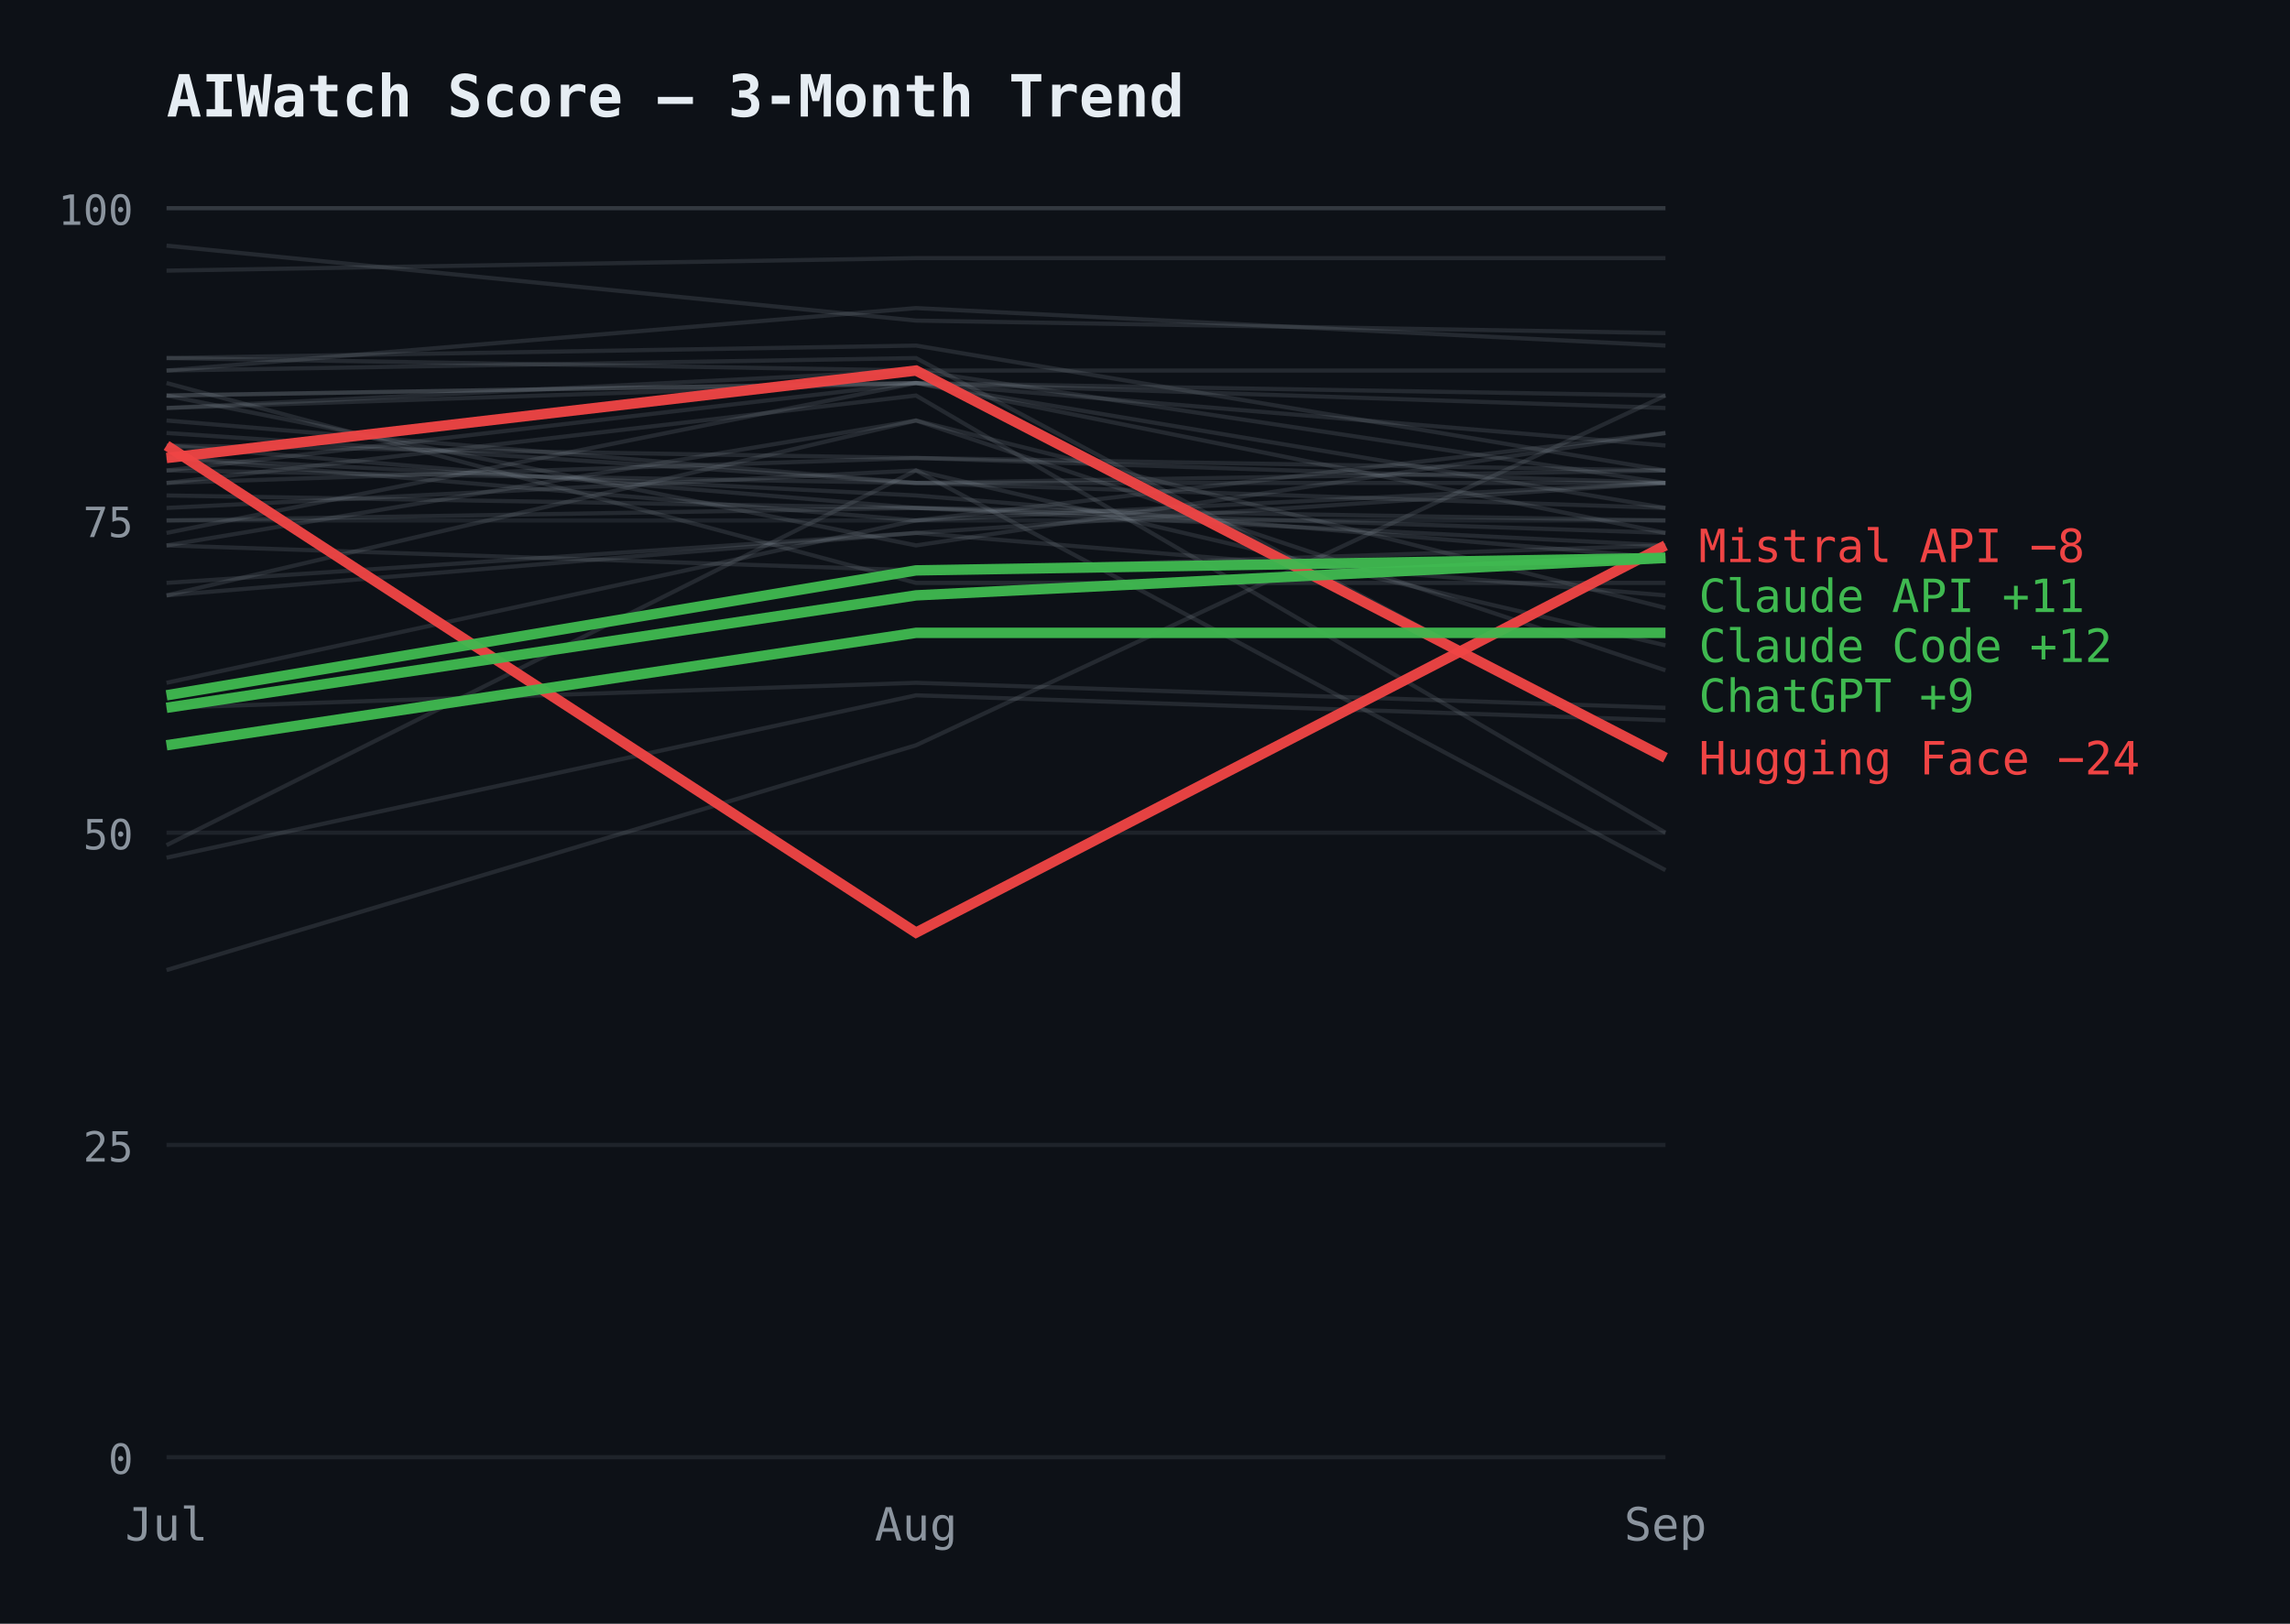
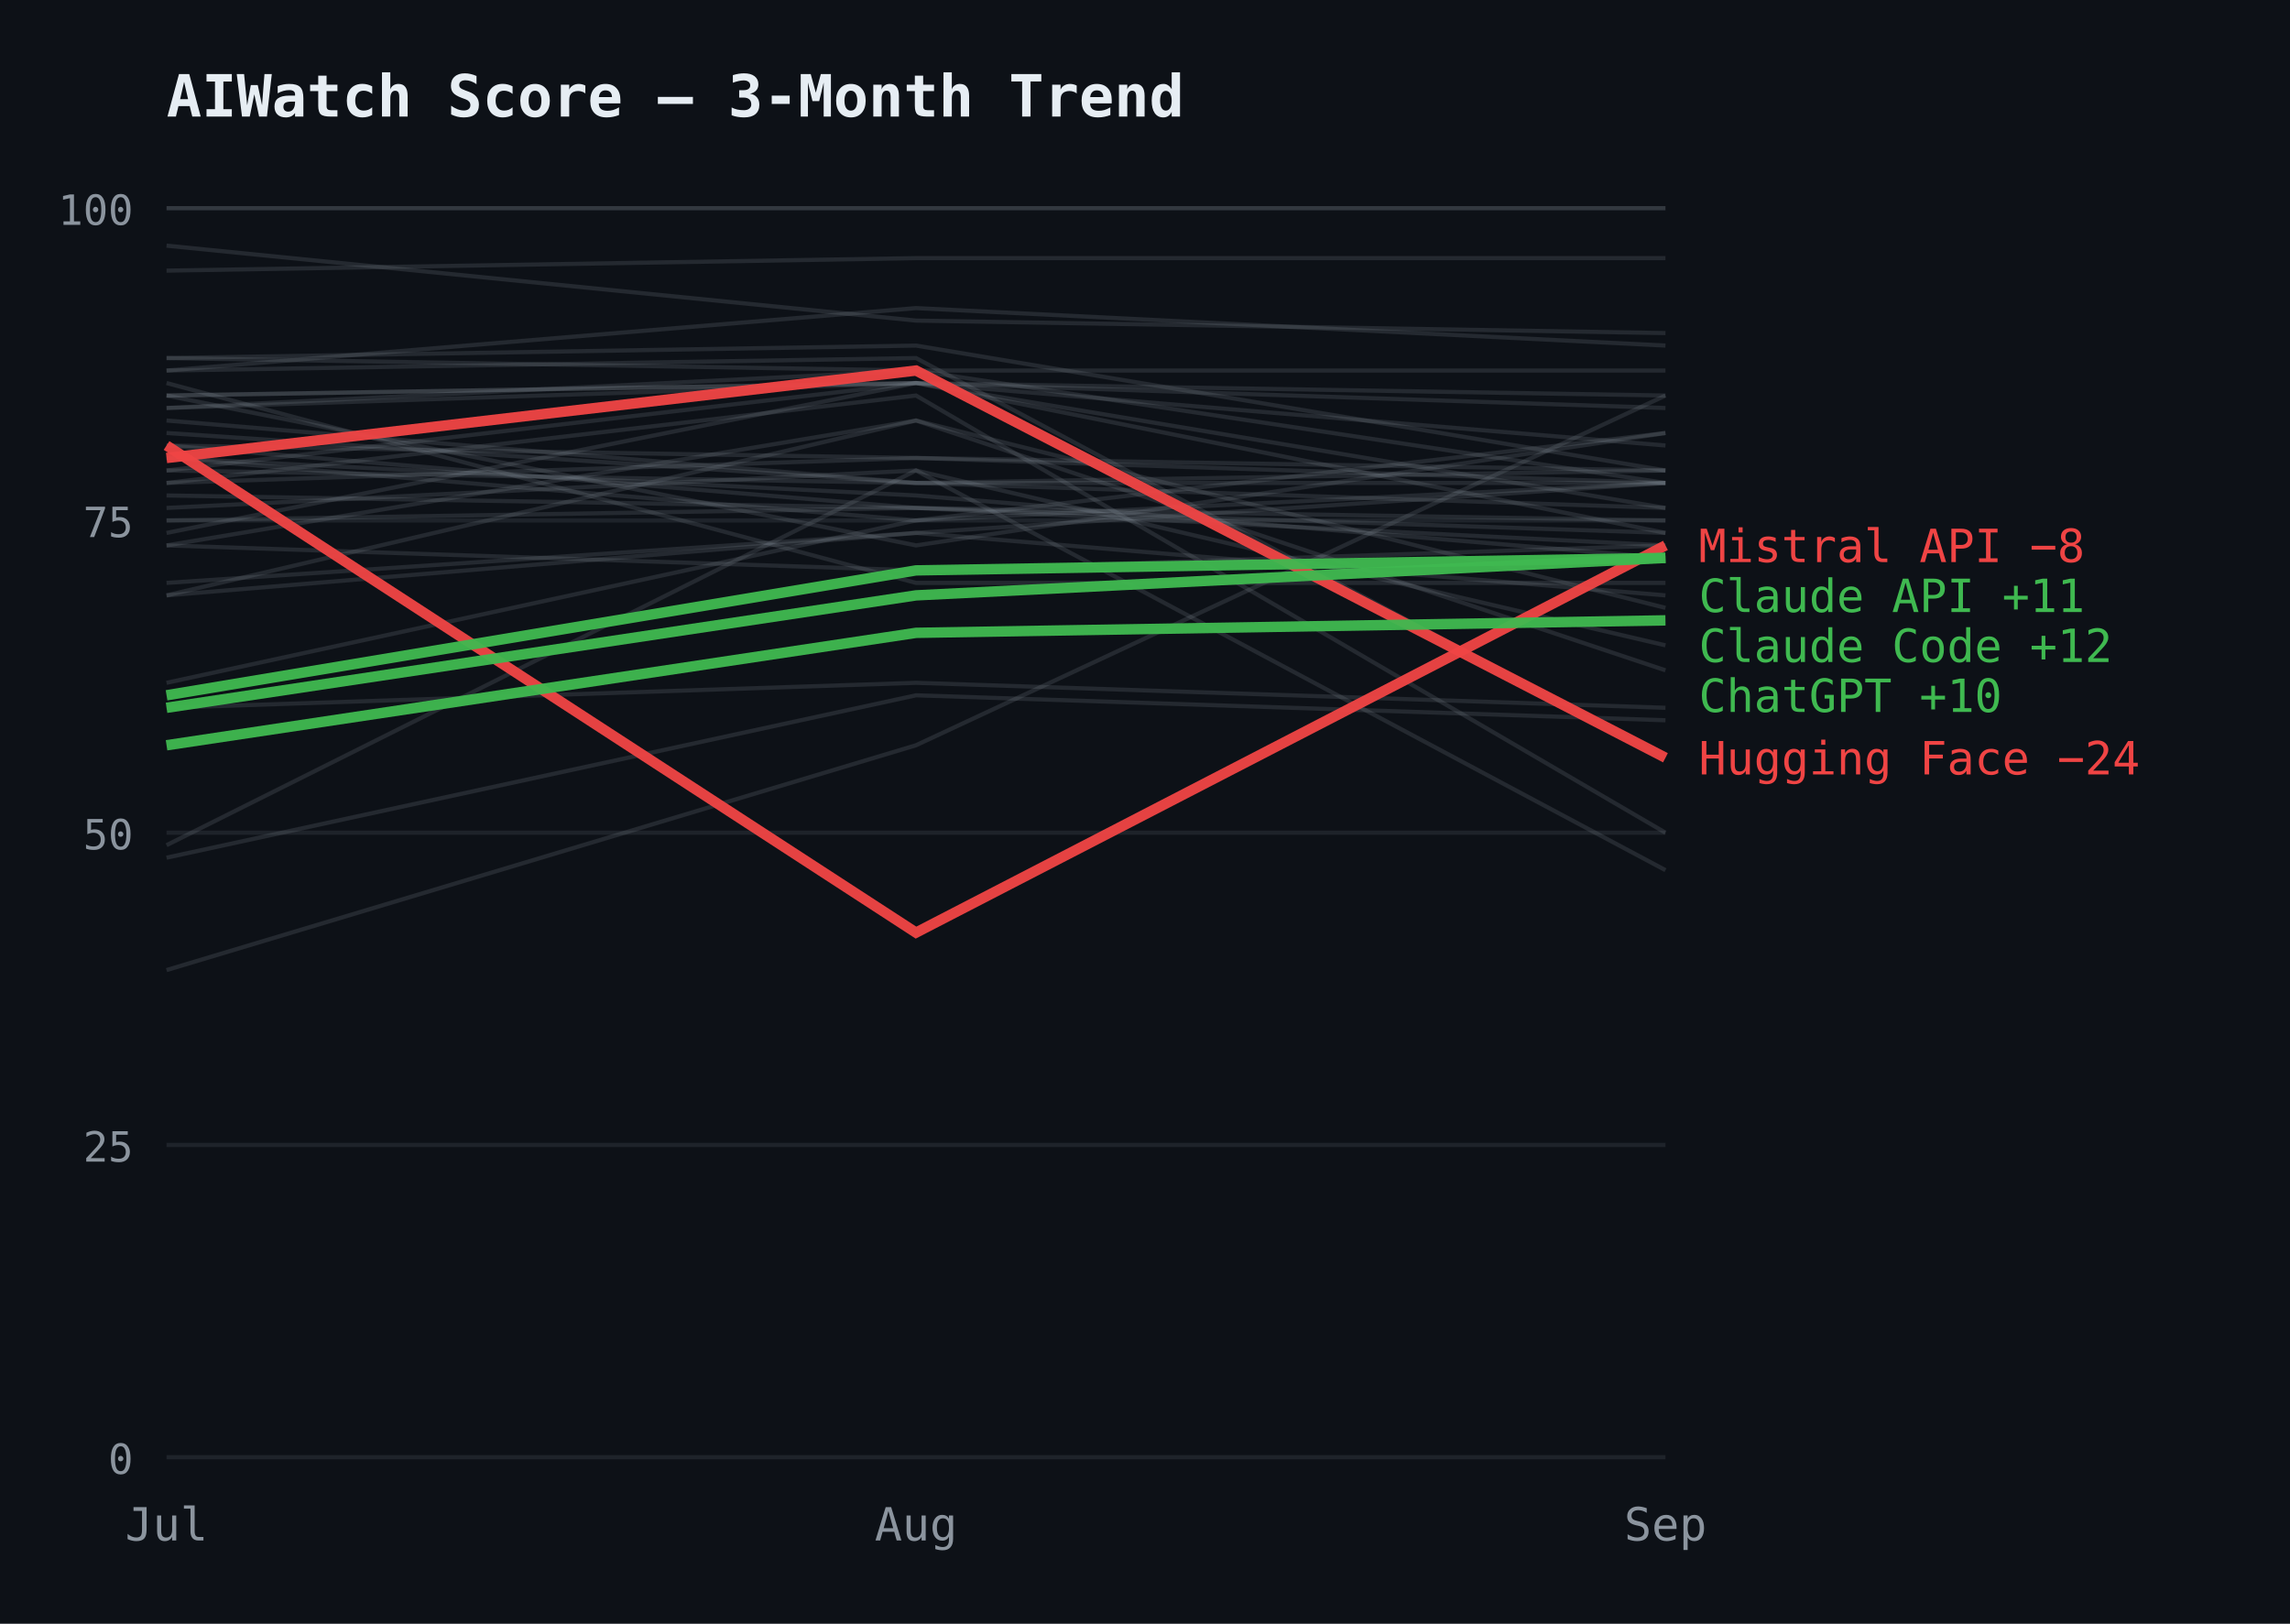
<svg xmlns="http://www.w3.org/2000/svg" viewBox="0 0 550 390" width="550" height="390">
  <style>
    .chart-bg { fill: #0d1117; }
    .chart-title { fill: #e6edf3; }
  </style>
  <rect class="chart-bg" width="100%" height="100%" fill="#0d1117" />
  <text x="40" y="28" fill="#e6edf3" font-size="14" font-weight="600" font-family="ui-monospace,monospace" class="chart-title">AIWatch Score — 3-Month Trend</text>
  <line x1="40" y1="350" x2="400" y2="350" stroke="#30363d" stroke-width="1" opacity="0.5" />
  <text x="32" y="354" fill="#8b949e" font-size="10" font-family="ui-monospace,monospace" text-anchor="end">0</text>
  <line x1="40" y1="275" x2="400" y2="275" stroke="#30363d" stroke-width="1" opacity="0.5" />
  <text x="32" y="279" fill="#8b949e" font-size="10" font-family="ui-monospace,monospace" text-anchor="end">25</text>
  <line x1="40" y1="200" x2="400" y2="200" stroke="#30363d" stroke-width="1" opacity="0.5" />
  <text x="32" y="204" fill="#8b949e" font-size="10" font-family="ui-monospace,monospace" text-anchor="end">50</text>
  <line x1="40" y1="125" x2="400" y2="125" stroke="#30363d" stroke-width="1" opacity="0.5" />
  <text x="32" y="129" fill="#8b949e" font-size="10" font-family="ui-monospace,monospace" text-anchor="end">75</text>
  <line x1="40" y1="50" x2="400" y2="50" stroke="#30363d" stroke-width="1" opacity="0.5" />
  <text x="32" y="54" fill="#8b949e" font-size="10" font-family="ui-monospace,monospace" text-anchor="end">100</text>
  <text x="40" y="370" fill="#8b949e" font-size="11" font-family="ui-monospace,monospace" text-anchor="middle">Jul</text>
  <text x="220" y="370" fill="#8b949e" font-size="11" font-family="ui-monospace,monospace" text-anchor="middle">Aug</text>
  <text x="400" y="370" fill="#8b949e" font-size="11" font-family="ui-monospace,monospace" text-anchor="middle">Sep</text>
  <polyline points="40.0,122.0 220.0,113.0 400.0,155.0" fill="none" stroke="#8b949e" stroke-width="1" opacity="0.18" />
  <polyline points="40.0,89.0 220.0,86.0 400.0,182.0" fill="none" stroke="#8b949e" stroke-width="1" opacity="0.18" />
  <polyline points="40.0,95.0 220.0,92.0 400.0,107.0" fill="none" stroke="#8b949e" stroke-width="1" opacity="0.18" />
  <polyline points="40.0,89.0 220.0,74.0 400.0,83.0" fill="none" stroke="#8b949e" stroke-width="1" opacity="0.18" />
  <polyline points="40.0,131.0 220.0,137.0 400.0,131.0" fill="none" stroke="#8b949e" stroke-width="1" opacity="0.18" />
  <polyline points="40.0,110.0 220.0,125.0 400.0,104.0" fill="none" stroke="#8b949e" stroke-width="1" opacity="0.18" />
  <polyline points="40.0,86.0 220.0,83.0 400.0,113.0" fill="none" stroke="#8b949e" stroke-width="1" opacity="0.18" />
  <polyline points="40.0,107.0 220.0,110.0 400.0,116.0" fill="none" stroke="#8b949e" stroke-width="1" opacity="0.18" />
  <polyline points="40.0,140.0 220.0,128.0 400.0,143.0" fill="none" stroke="#8b949e" stroke-width="1" opacity="0.18" />
  <polyline points="40.0,104.0 220.0,116.0 400.0,122.0" fill="none" stroke="#8b949e" stroke-width="1" opacity="0.18" />
  <polyline points="40.0,86.0 220.0,89.0 400.0,116.0" fill="none" stroke="#8b949e" stroke-width="1" opacity="0.18" />
  <polyline points="40.0,131.0 220.0,101.0 400.0,161.0" fill="none" stroke="#8b949e" stroke-width="1" opacity="0.18" />
  <polyline points="40.0,101.0 220.0,116.0 400.0,116.0" fill="none" stroke="#8b949e" stroke-width="1" opacity="0.18" />
  <polyline points="40.0,206.0 220.0,167.0 400.0,173.0" fill="none" stroke="#8b949e" stroke-width="1" opacity="0.18" />
  <polyline points="40.0,203.0 220.0,113.0 400.0,209.0" fill="none" stroke="#8b949e" stroke-width="1" opacity="0.18" />
  <polyline points="40.0,98.0 220.0,92.0 400.0,95.0" fill="none" stroke="#8b949e" stroke-width="1" opacity="0.18" />
  <polyline points="40.0,143.0 220.0,101.0 400.0,146.0" fill="none" stroke="#8b949e" stroke-width="1" opacity="0.18" />
  <polyline points="40.0,95.0 220.0,92.0 400.0,122.0" fill="none" stroke="#8b949e" stroke-width="1" opacity="0.18" />
  <polyline points="40.0,92.0 220.0,140.0 400.0,140.0" fill="none" stroke="#8b949e" stroke-width="1" opacity="0.18" />
  <polyline points="40.0,143.0 220.0,128.0 400.0,116.0" fill="none" stroke="#8b949e" stroke-width="1" opacity="0.18" />
  <polyline points="40.0,59.0 220.0,77.0 400.0,80.0" fill="none" stroke="#8b949e" stroke-width="1" opacity="0.18" />
  <polyline points="40.0,119.0 220.0,122.0 400.0,128.0" fill="none" stroke="#8b949e" stroke-width="1" opacity="0.18" />
  <polyline points="40.0,233.0 220.0,179.0 400.0,95.0" fill="none" stroke="#8b949e" stroke-width="1" opacity="0.18" />
  <polyline points="40.0,107.0 220.0,122.0 400.0,131.0" fill="none" stroke="#8b949e" stroke-width="1" opacity="0.18" />
  <polyline points="40.0,116.0 220.0,110.0 400.0,113.0" fill="none" stroke="#8b949e" stroke-width="1" opacity="0.18" />
  <polyline points="40.0,116.0 220.0,95.0 400.0,200.0" fill="none" stroke="#8b949e" stroke-width="1" opacity="0.18" />
  <polyline points="40.0,164.0 220.0,125.0 400.0,116.0" fill="none" stroke="#8b949e" stroke-width="1" opacity="0.18" />
  <polyline points="40.0,125.0 220.0,122.0 400.0,125.0" fill="none" stroke="#8b949e" stroke-width="1" opacity="0.18" />
  <polyline points="40.0,98.0 220.0,89.0 400.0,89.0" fill="none" stroke="#8b949e" stroke-width="1" opacity="0.18" />
  <polyline points="40.0,128.0 220.0,92.0 400.0,128.0" fill="none" stroke="#8b949e" stroke-width="1" opacity="0.18" />
  <polyline points="40.0,170.0 220.0,164.0 400.0,170.0" fill="none" stroke="#8b949e" stroke-width="1" opacity="0.18" />
  <polyline points="40.0,95.0 220.0,131.0 400.0,104.0" fill="none" stroke="#8b949e" stroke-width="1" opacity="0.18" />
  <polyline points="40.0,50.0 220.0,50.0 400.0,50.0" fill="none" stroke="#8b949e" stroke-width="1" opacity="0.18" />
  <polyline points="40.0,65.0 220.0,62.0 400.0,62.0" fill="none" stroke="#8b949e" stroke-width="1" opacity="0.18" />
  <polyline points="40.0,113.0 220.0,116.0 400.0,113.0" fill="none" stroke="#8b949e" stroke-width="1" opacity="0.18" />
  <polyline points="40.0,113.0 220.0,92.0 400.0,98.0" fill="none" stroke="#8b949e" stroke-width="1" opacity="0.18" />
  <polyline points="40.0,110.0 220.0,119.0 400.0,134.0" fill="none" stroke="#8b949e" stroke-width="1" opacity="0.18" />
  <polyline points="40.0,110.0 220.0,89.0 400.0,182.0" fill="none" stroke="#ef4444" stroke-width="2.5" opacity="0.95" />
  <text x="408.0" y="186.0" fill="#ef4444" font-size="11" font-family="ui-monospace,monospace">Hugging Face −24</text>
  <polyline points="40.0,107.0 220.0,224.0 400.0,131.0" fill="none" stroke="#ef4444" stroke-width="2.5" opacity="0.95" />
  <text x="408.0" y="135.0" fill="#ef4444" font-size="11" font-family="ui-monospace,monospace">Mistral API −8</text>
  <polyline points="40.0,167.0 220.0,137.0 400.0,134.0" fill="none" stroke="#3fb950" stroke-width="2.5" opacity="0.95" />
  <text x="408.0" y="147.0" fill="#3fb950" font-size="11" font-family="ui-monospace,monospace">Claude API +11</text>
  <polyline points="40.0,170.0 220.0,143.0 400.0,134.0" fill="none" stroke="#3fb950" stroke-width="2.5" opacity="0.95" />
  <text x="408.0" y="159.0" fill="#3fb950" font-size="11" font-family="ui-monospace,monospace">Claude Code +12</text>
-   <polyline points="40.0,179.0 220.0,152.0 400.0,152.0" fill="none" stroke="#3fb950" stroke-width="2.5" opacity="0.95" />
-   <text x="408.0" y="171.0" fill="#3fb950" font-size="11" font-family="ui-monospace,monospace">ChatGPT +9</text>
+   <polyline points="40.0,179.0 220.0,152.0 400.0,149.0" fill="none" stroke="#3fb950" stroke-width="2.5" opacity="0.95" />
+   <text x="408.0" y="171.0" fill="#3fb950" font-size="11" font-family="ui-monospace,monospace">ChatGPT +10</text>
</svg>
